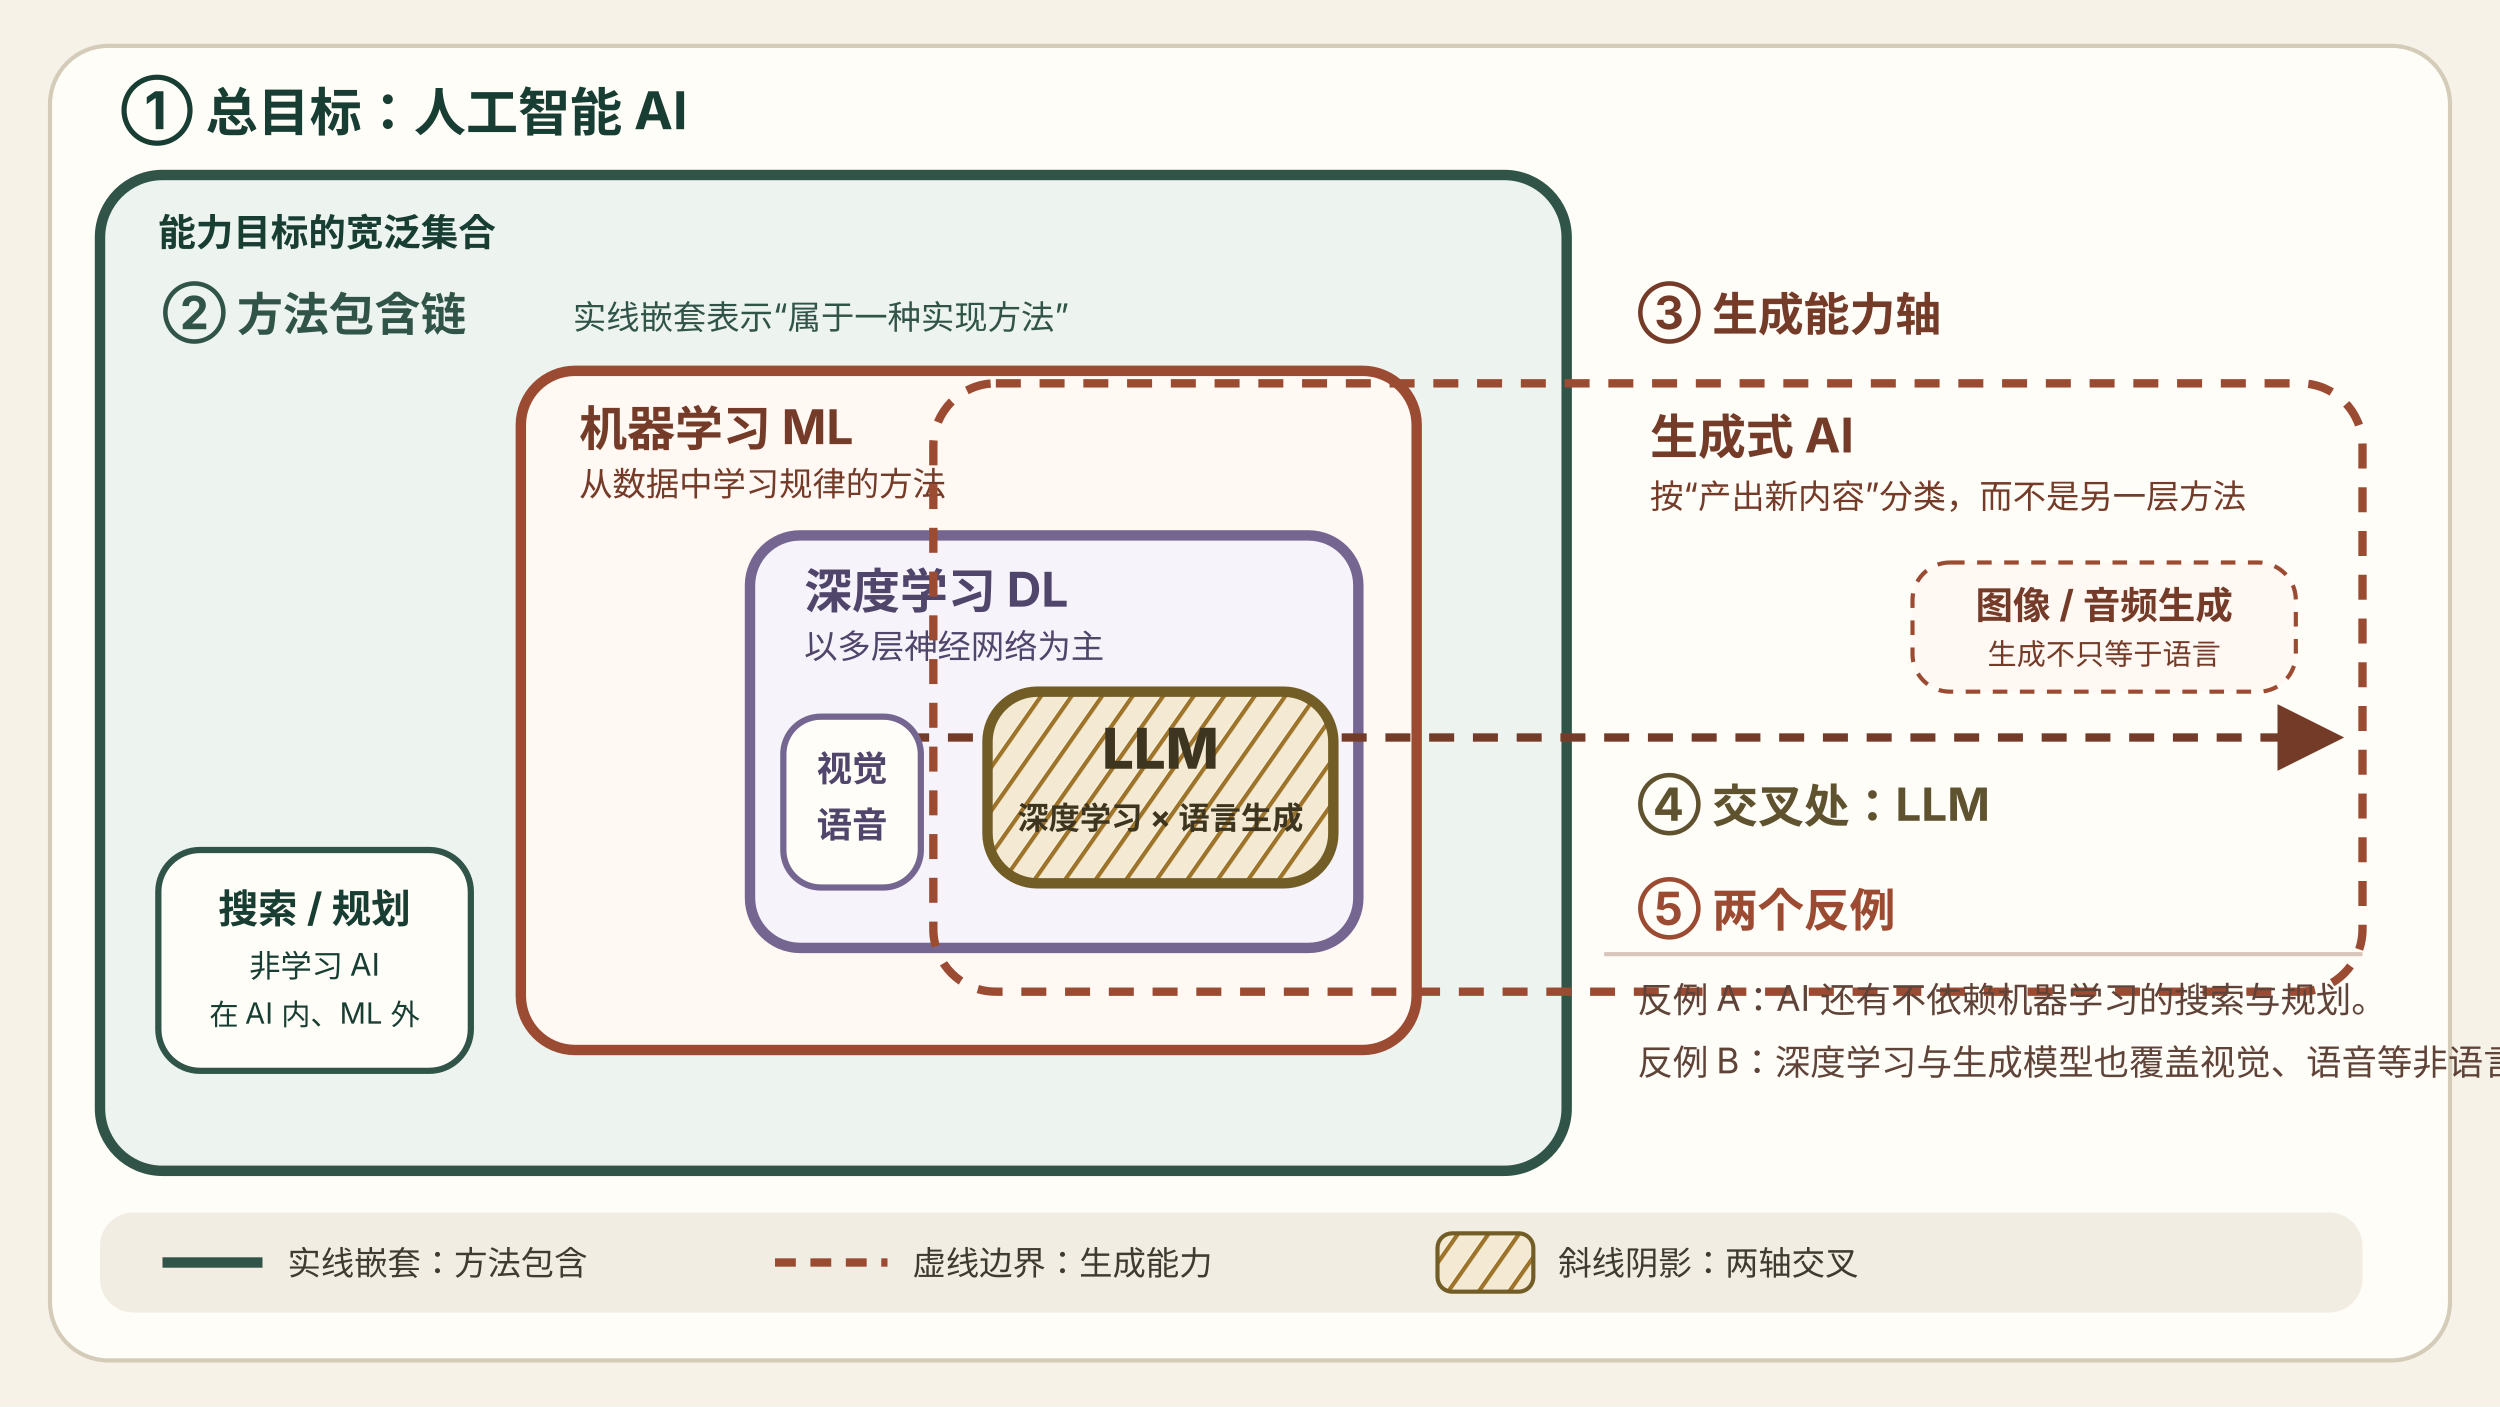
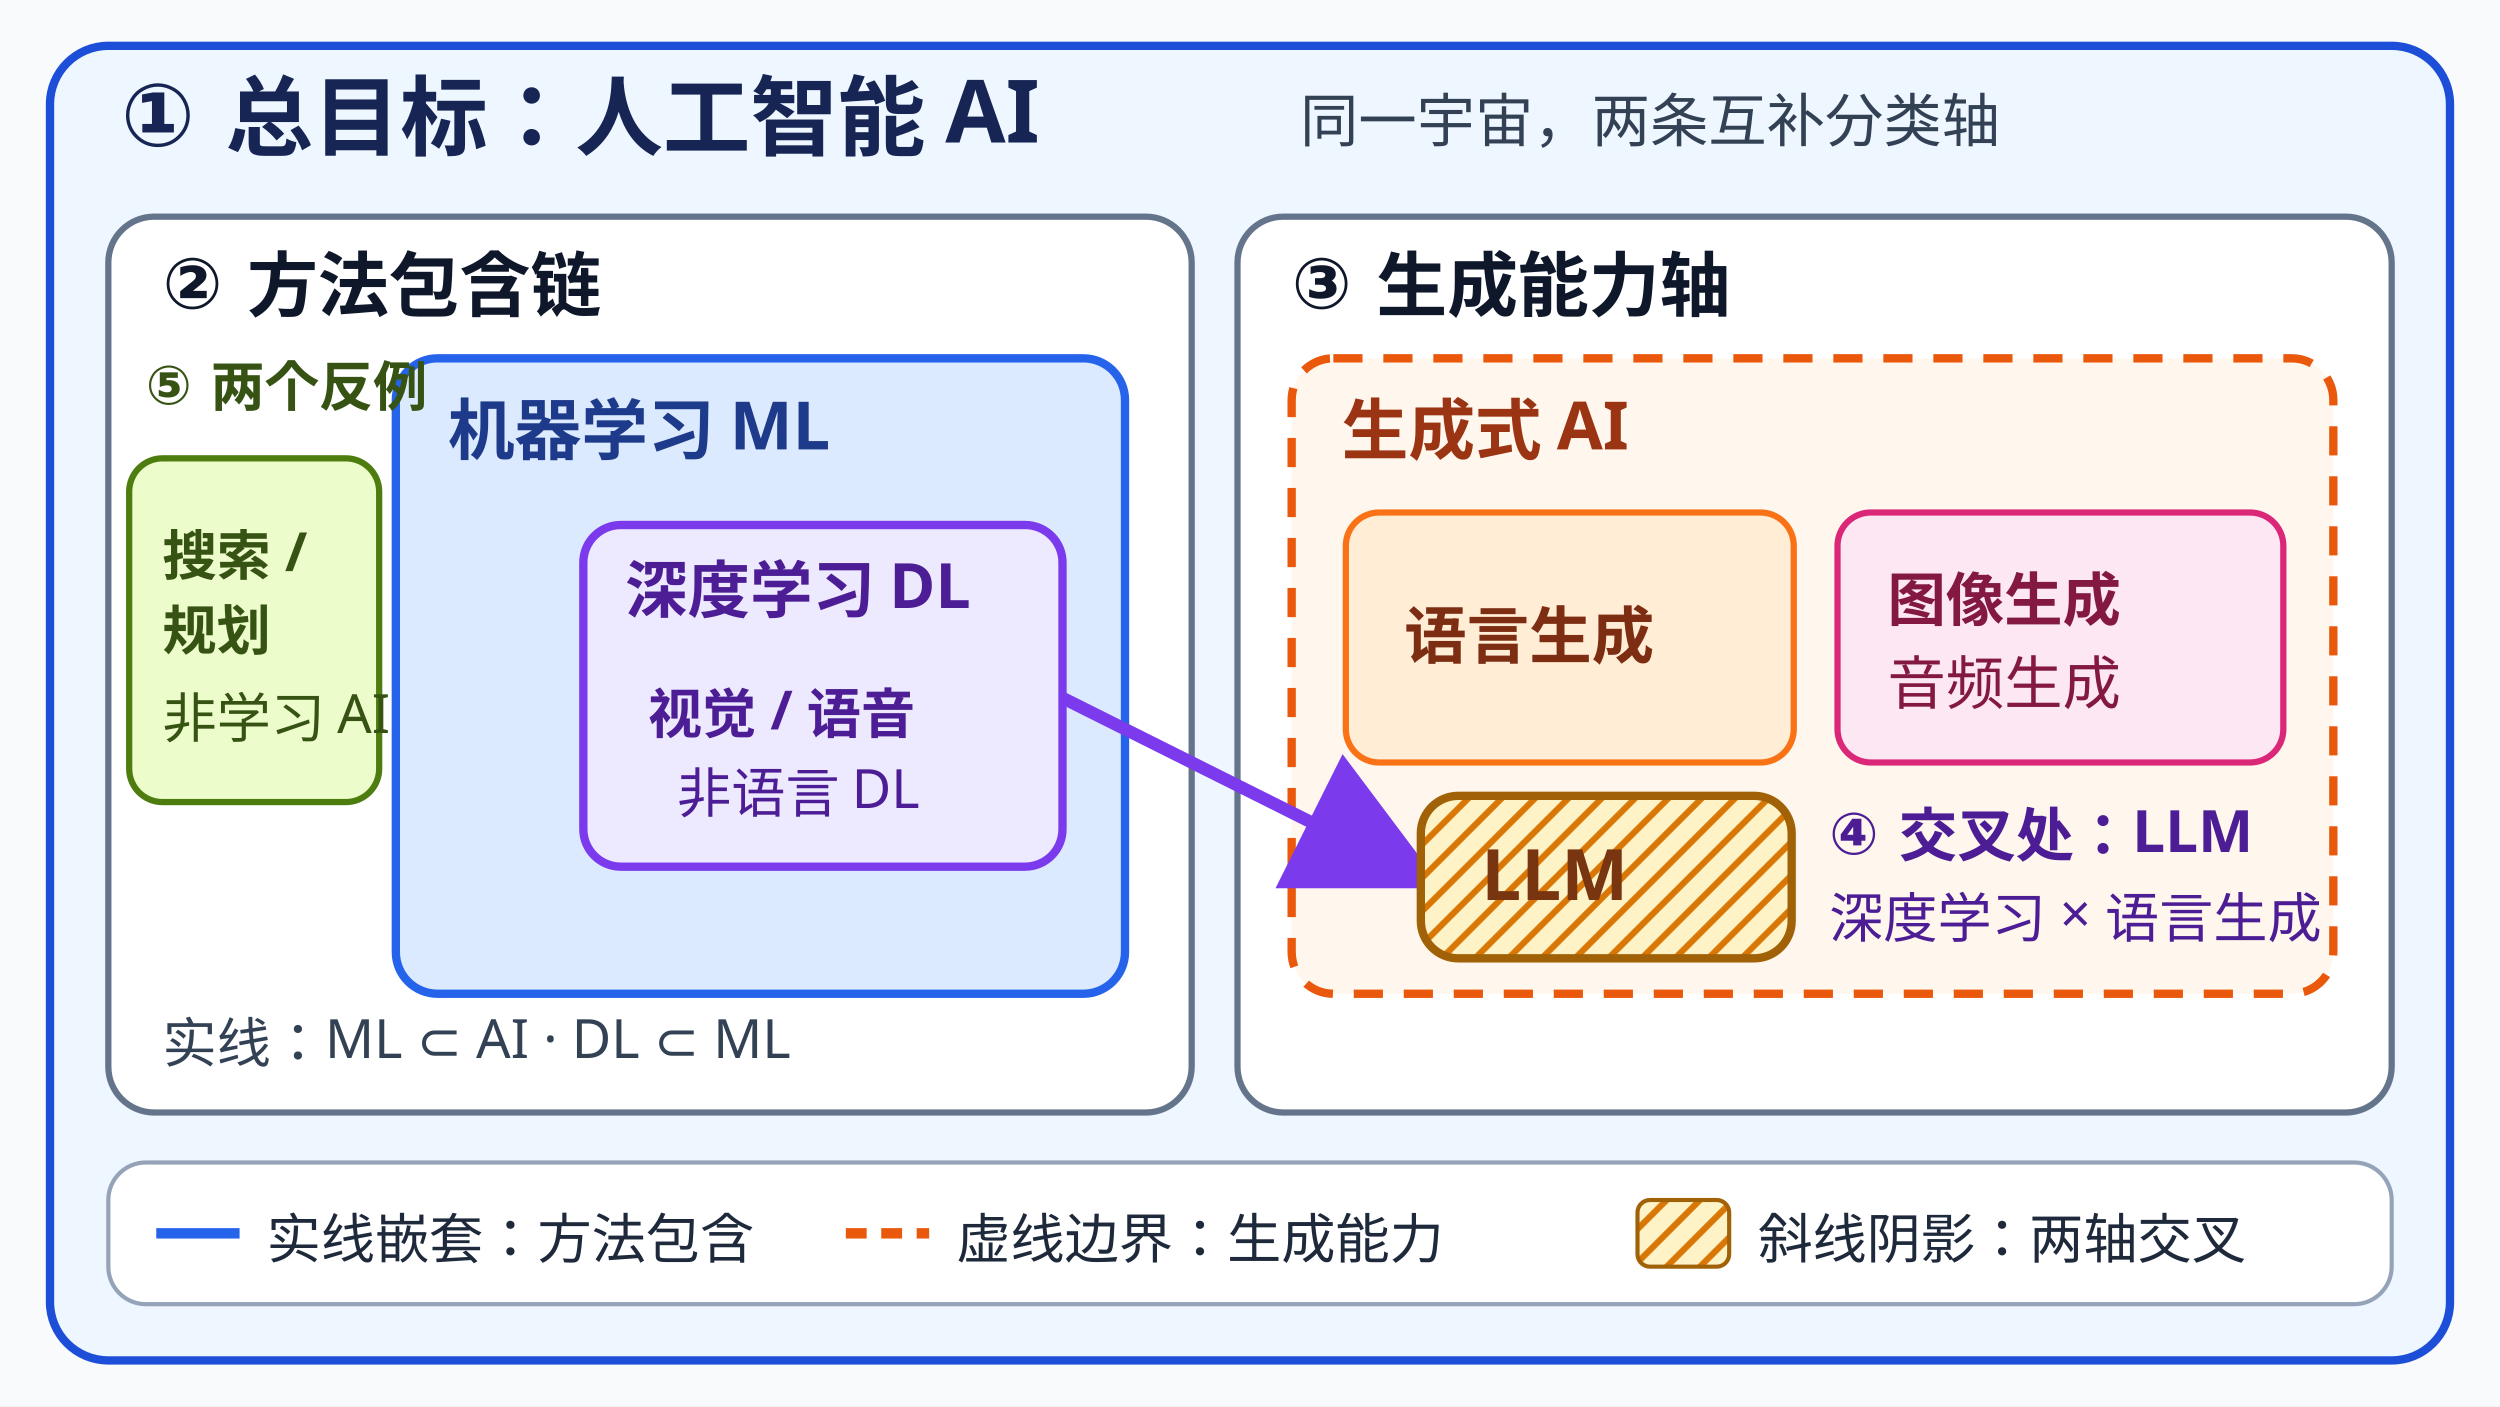
- <svg xmlns="http://www.w3.org/2000/svg" width="1200" height="675" viewBox="0 0 1200 675" role="img" aria-labelledby="field-map-title field-map-desc" font-family="system-ui, -apple-system, BlinkMacSystemFont, 'Segoe UI', sans-serif">
+ <svg xmlns="http://www.w3.org/2000/svg" width="1200" height="675" viewBox="0 0 1200 675" role="img" aria-labelledby="llm-field-map-title llm-field-map-desc">
  <defs>
-     <pattern id="cross-hatch" width="12" height="12" patternUnits="userSpaceOnUse" patternTransform="rotate(35)">
-       <rect width="12" height="12" fill="#f4ead3" />
-       <line x1="0" y1="0" x2="0" y2="12" stroke="#9f762e" stroke-width="4" />
+     <pattern id="cross-hatch" width="16" height="16" patternUnits="userSpaceOnUse">
+       <rect x="0" y="0" width="16" height="16" fill="#fef3c7" />
+       <path d="M-4 4 L4 -4 M0 16 L16 0 M12 20 L20 12" fill="none" stroke="#d97706" stroke-width="3" />
    </pattern>
-     <marker id="axis-arrow" viewBox="0 0 10 10" refX="9" refY="5" markerWidth="8" markerHeight="8" orient="auto-start-reverse">
-       <path d="M 0 0 L 10 5 L 0 10 z" fill="#743b28" />
+     <marker id="axis-arrow" markerWidth="12" markerHeight="12" refX="10" refY="6" orient="auto" markerUnits="strokeWidth">
+       <path d="M0 0 L12 6 L0 12 Z" fill="#7c3aed" />
    </marker>
  </defs>
-   <rect width="1200" height="675" fill="#f7f2e8" />
-   <rect x="24" y="22" width="1152" height="631" rx="28" fill="#fffdf8" stroke="#d4cbb8" stroke-width="2" />
-   <g data-region="ai-goal">
-     <text x="58" y="62" fill="#183d32" font-size="25" font-weight="750">① 总目标：人工智能 AI</text>
-     <rect x="48" y="84" width="704" height="478" rx="30" fill="#edf4f0" stroke="#315449" stroke-width="5" />
-     <text x="76" y="118" fill="#183d32" font-size="18" font-weight="650">能力目标的宽泛集合</text>
+   <rect x="0" y="0" width="1200" height="675" fill="#f8fafc" />
+   <rect data-region="ai-universe" x="24" y="22" width="1152" height="631" rx="28" fill="#eef6ff" stroke="#1d4ed8" stroke-width="4" />
+   <text x="58" y="70" font-family="system-ui, sans-serif" font-size="42" font-weight="700" fill="#172554">① 总目标：人工智能 AI</text>
+   <text x="624" y="68" font-family="system-ui, sans-serif" font-size="28" fill="#334155">同一宇宙，两条互补分类轴</text>
+   <g aria-label="方法包含轴">
+     <rect data-region="method-panel" x="52" y="104" width="520" height="430" rx="22" fill="#ffffff" stroke="#64748b" stroke-width="3" />
+     <text x="78" y="148" font-family="system-ui, sans-serif" font-size="34" font-weight="700" fill="#0f172a">② 方法包含链</text>
+     <rect data-region="machine-learning" x="190" y="172" width="350" height="305" rx="20" fill="#dbeafe" stroke="#2563eb" stroke-width="4" />
+     <text x="215" y="218" font-family="system-ui, sans-serif" font-size="32" font-weight="700" fill="#1e3a8a">机器学习 ML</text>
+     <rect data-region="deep-learning" x="280" y="252" width="230" height="164" rx="18" fill="#ede9fe" stroke="#7c3aed" stroke-width="4" />
+     <text x="300" y="294" font-family="system-ui, sans-serif" font-size="30" font-weight="700" fill="#4c1d95">深度学习 DL</text>
+     <rect data-region="search-planning" x="62" y="220" width="120" height="165" rx="16" fill="#ecfccb" stroke="#4d7c0f" stroke-width="3" aria-label="搜索 / 规划" />
+     <text x="78" y="510" font-family="system-ui, sans-serif" font-size="26" fill="#334155">实线：ML ⊂ AI · DL ⊂ ML</text>
  </g>
-   <g data-region="method-axis">
-     <text x="78" y="158" fill="#315449" font-size="22" font-weight="750">② 方法包含链</text>
-     <text x="275" y="158" fill="#315449" font-size="16">实线嵌套表示“属于一种实现方法”</text>
-     <rect x="250" y="178" width="430" height="326" rx="26" fill="#fff8f3" stroke="#9b4b31" stroke-width="5" />
-     <text x="278" y="214" fill="#743b28" font-size="23" font-weight="750">机器学习 ML</text>
-     <text x="278" y="238" fill="#743b28" font-size="16">从数据中学习规律的方法</text>
-     <rect x="360" y="257" width="292" height="198" rx="24" fill="#f6f3fb" stroke="#746690" stroke-width="5" />
-     <text x="386" y="292" fill="#50456a" font-size="23" font-weight="750">深度学习 DL</text>
-     <text x="386" y="316" fill="#50456a" font-size="16">以多层神经网络为主</text>
+   <g aria-label="生成能力轴">
+     <rect data-region="capability-panel" x="594" y="104" width="554" height="430" rx="22" fill="#ffffff" stroke="#64748b" stroke-width="3" />
+     <text x="620" y="148" font-family="system-ui, sans-serif" font-size="34" font-weight="700" fill="#0f172a">③ 生成能力轴</text>
+     <rect data-region="generative-ai" x="620" y="172" width="500" height="305" rx="20" fill="#fff7ed" stroke="#ea580c" stroke-width="4" stroke-dasharray="14 10" />
+     <text x="644" y="218" font-family="system-ui, sans-serif" font-size="32" font-weight="700" fill="#9a3412">生成式 AI</text>
+     <rect x="646" y="246" width="215" height="120" rx="16" fill="#ffedd5" stroke="#f97316" stroke-width="3" />
+     <text x="674" y="316" font-family="system-ui, sans-serif" font-size="30" font-weight="700" fill="#7c2d12">语言生成</text>
+     <rect x="882" y="246" width="214" height="120" rx="16" fill="#fce7f3" stroke="#db2777" stroke-width="3" />
+     <text x="906" y="298" font-family="system-ui, sans-serif" font-size="28" font-weight="700" fill="#831843">图像生成</text>
+     <text x="906" y="338" font-family="system-ui, sans-serif" font-size="28" fill="#831843">音频生成</text>
  </g>
-   <g data-region="capability-axis">
-     <text x="786" y="158" fill="#743b28" font-size="22" font-weight="750">③ 生成能力轴</text>
-     <line x1="434" y1="354" x2="1122" y2="354" stroke="#743b28" stroke-width="4" stroke-dasharray="12 9" marker-end="url(#axis-arrow)" />
-     <rect x="448" y="184" width="686" height="292" rx="30" fill="none" stroke="#9b4b31" stroke-width="4" stroke-dasharray="12 9" />
-     <text x="792" y="218" fill="#743b28" font-size="23" font-weight="750">生成式 AI</text>
-     <text x="792" y="244" fill="#743b28" font-size="16">按“产出新内容”分类，而不是另一层方法</text>
-     <rect x="918" y="270" width="184" height="62" rx="18" fill="#fff8f3" stroke="#9b4b31" stroke-width="2" stroke-dasharray="7 6" />
-     <text x="1010" y="297" text-anchor="middle" fill="#743b28" font-size="18" font-weight="700">图像 / 音频生成</text>
-     <text x="1010" y="319" text-anchor="middle" fill="#743b28" font-size="14">生成不只等于语言</text>
+   <g aria-label="两轴交叉">
+     <line data-region="dl-to-llm" x1="510" y1="335" x2="682" y2="421" stroke="#7c3aed" stroke-width="6" marker-end="url(#axis-arrow)" />
+     <rect data-region="llm" x="682" y="382" width="178" height="78" rx="18" fill="url(#cross-hatch)" stroke="#a16207" stroke-width="4" />
+     <text x="711" y="432" font-family="system-ui, sans-serif" font-size="34" font-weight="800" fill="#78350f">LLM</text>
+     <text x="878" y="410" font-family="system-ui, sans-serif" font-size="28" font-weight="700" fill="#4c1d95">④ 交叉处：LLM</text>
+     <text x="878" y="450" font-family="system-ui, sans-serif" font-size="26" fill="#4c1d95">深度学习 × 语言生成</text>
  </g>
-   <g data-region="llm-intersection">
-     <text x="786" y="394" fill="#5f522f" font-size="22" font-weight="750">④ 交叉处：LLM</text>
-     <rect x="474" y="332" width="166" height="92" rx="24" fill="url(#cross-hatch)" stroke="#715d25" stroke-width="5" />
-     <text x="557" y="369" text-anchor="middle" fill="#3d351f" font-size="27" font-weight="800">LLM</text>
-     <text x="557" y="398" text-anchor="middle" fill="#3d351f" font-size="15" font-weight="650">深度学习 × 语言生成</text>
+   <g aria-label="两个反例">
+     <text x="70" y="194" font-family="system-ui, sans-serif" font-size="26" font-weight="700" fill="#365314">⑤ 两个反例</text>
+     <text x="78" y="276" font-family="system-ui, sans-serif" font-size="26" font-weight="700" fill="#365314">搜索 /</text>
+     <text x="78" y="312" font-family="system-ui, sans-serif" font-size="26" font-weight="700" fill="#365314">规划</text>
+     <text x="78" y="354" font-family="system-ui, sans-serif" font-size="26" fill="#365314">非学习 AI</text>
+     <text x="311" y="352" font-family="system-ui, sans-serif" font-size="26" font-weight="700" fill="#4c1d95">视觉 / 语音</text>
+     <text x="325" y="390" font-family="system-ui, sans-serif" font-size="26" fill="#4c1d95">非语言 DL</text>
  </g>
-   <g data-region="counterexamples">
-     <text x="786" y="444" fill="#9b4b31" font-size="22" font-weight="750">⑤ 两个反例</text>
-     <rect x="76" y="408" width="150" height="106" rx="20" fill="#fffdf8" stroke="#315449" stroke-width="3" />
-     <text x="151" y="443" text-anchor="middle" fill="#183d32" font-size="19" font-weight="750">搜索 / 规划</text>
-     <text x="151" y="469" text-anchor="middle" fill="#183d32" font-size="15">非学习 AI</text>
-     <text x="151" y="492" text-anchor="middle" fill="#183d32" font-size="14">在 AI 内、ML 外</text>
-     <g aria-label="视觉 / 语音：非语言深度学习或生成模型">
-       <rect x="376" y="344" width="66" height="82" rx="18" fill="#fffdf8" stroke="#746690" stroke-width="3" />
-       <text x="409" y="375" text-anchor="middle" fill="#50456a" font-size="17" font-weight="750">视觉</text>
-       <text x="409" y="402" text-anchor="middle" fill="#50456a" font-size="17" font-weight="750">语音</text>
-     </g>
-     <line x1="770" y1="458" x2="1134" y2="458" stroke="#d8c5bb" stroke-width="2" />
-     <text x="786" y="486" fill="#5f4338" font-size="17">反例 A：AI 还有不依赖机器学习的搜索与规划。</text>
-     <text x="786" y="516" fill="#5f4338" font-size="17">反例 B：深度学习与生成模型也覆盖视觉、语音等非语言任务。</text>
-   </g>
-   <g data-region="legend">
-     <rect x="48" y="582" width="1086" height="48" rx="16" fill="#f2ede2" />
-     <line x1="78" y1="606" x2="126" y2="606" stroke="#315449" stroke-width="5" />
-     <text x="138" y="612" fill="#403b32" font-size="16">实线嵌套：方法包含</text>
-     <line x1="372" y1="606" x2="426" y2="606" stroke="#9b4b31" stroke-width="4" stroke-dasharray="10 7" />
-     <text x="438" y="612" fill="#403b32" font-size="16">虚线边界：生成能力</text>
-     <rect x="690" y="592" width="46" height="28" rx="7" fill="url(#cross-hatch)" stroke="#715d25" stroke-width="2" />
-     <text x="748" y="612" fill="#403b32" font-size="16">斜线阴影：两轴交叉</text>
+   <g aria-label="视觉编码图例">
+     <rect x="52" y="558" width="1096" height="68" rx="18" fill="#ffffff" stroke="#94a3b8" stroke-width="2" />
+     <line x1="75" y1="592" x2="115" y2="592" stroke="#2563eb" stroke-width="5" />
+     <text x="128" y="604" font-family="system-ui, sans-serif" font-size="26" fill="#1e293b">实线嵌套：方法包含</text>
+     <line x1="406" y1="592" x2="446" y2="592" stroke="#ea580c" stroke-width="5" stroke-dasharray="10 7" />
+     <text x="459" y="604" font-family="system-ui, sans-serif" font-size="26" fill="#1e293b">虚线边界：生成能力</text>
+     <rect x="786" y="576" width="44" height="32" rx="6" fill="url(#cross-hatch)" stroke="#a16207" stroke-width="2" />
+     <text x="844" y="604" font-family="system-ui, sans-serif" font-size="26" fill="#1e293b">斜线阴影：两轴交叉</text>
  </g>
</svg>
